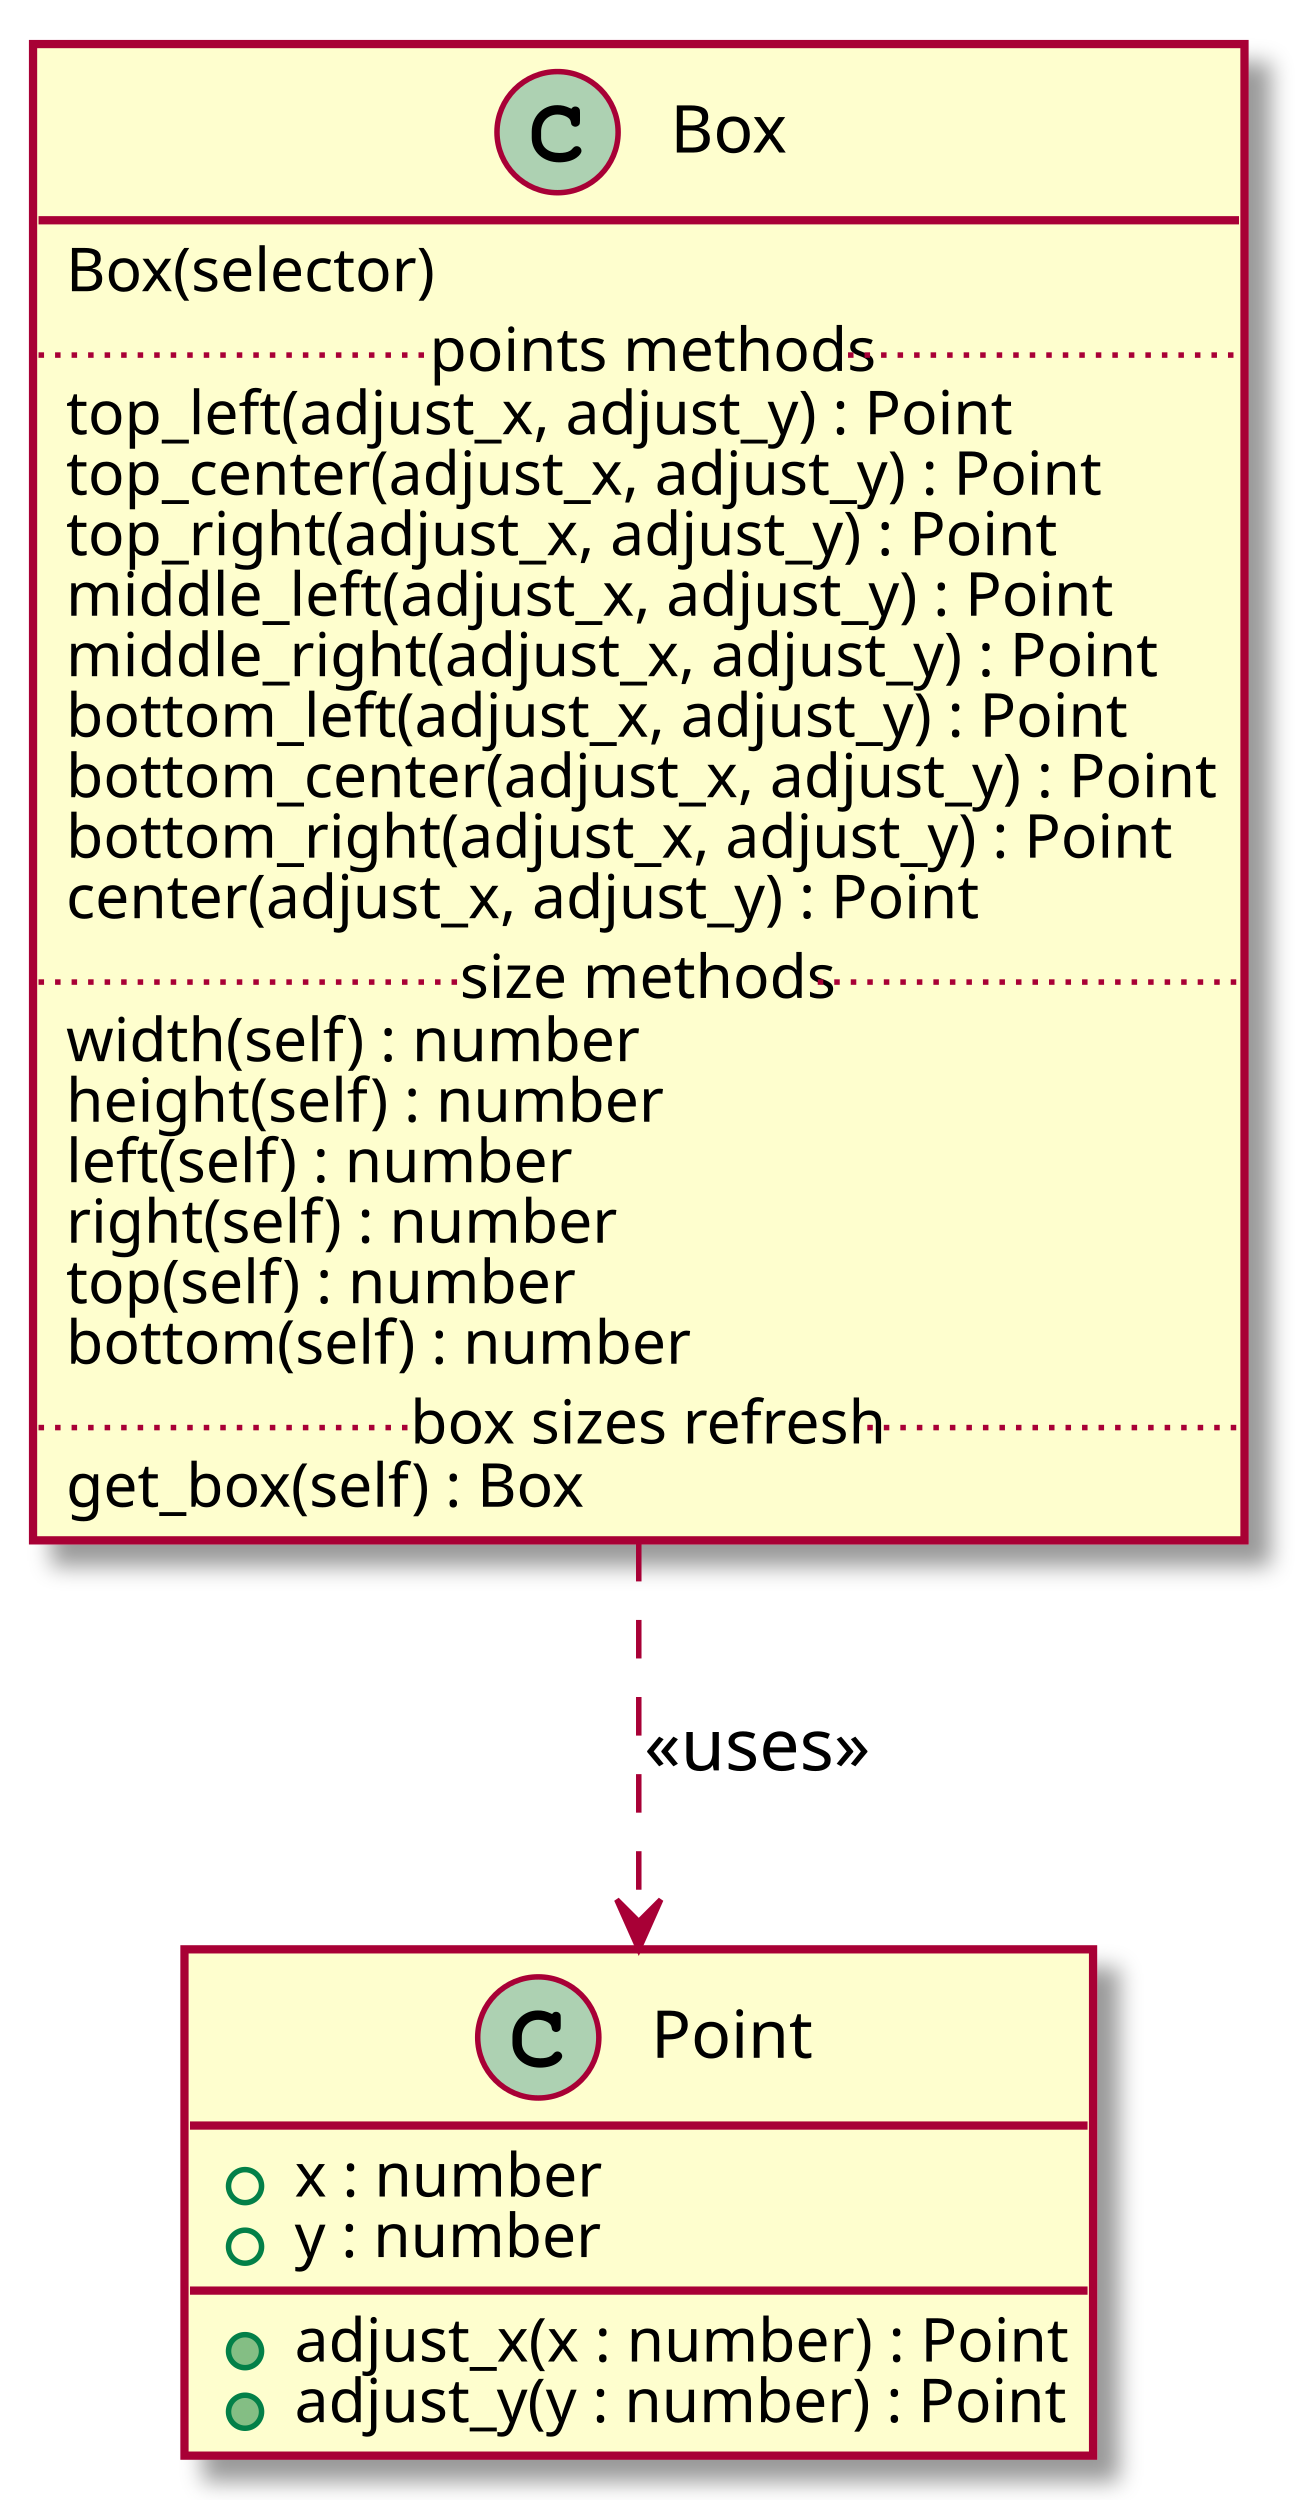
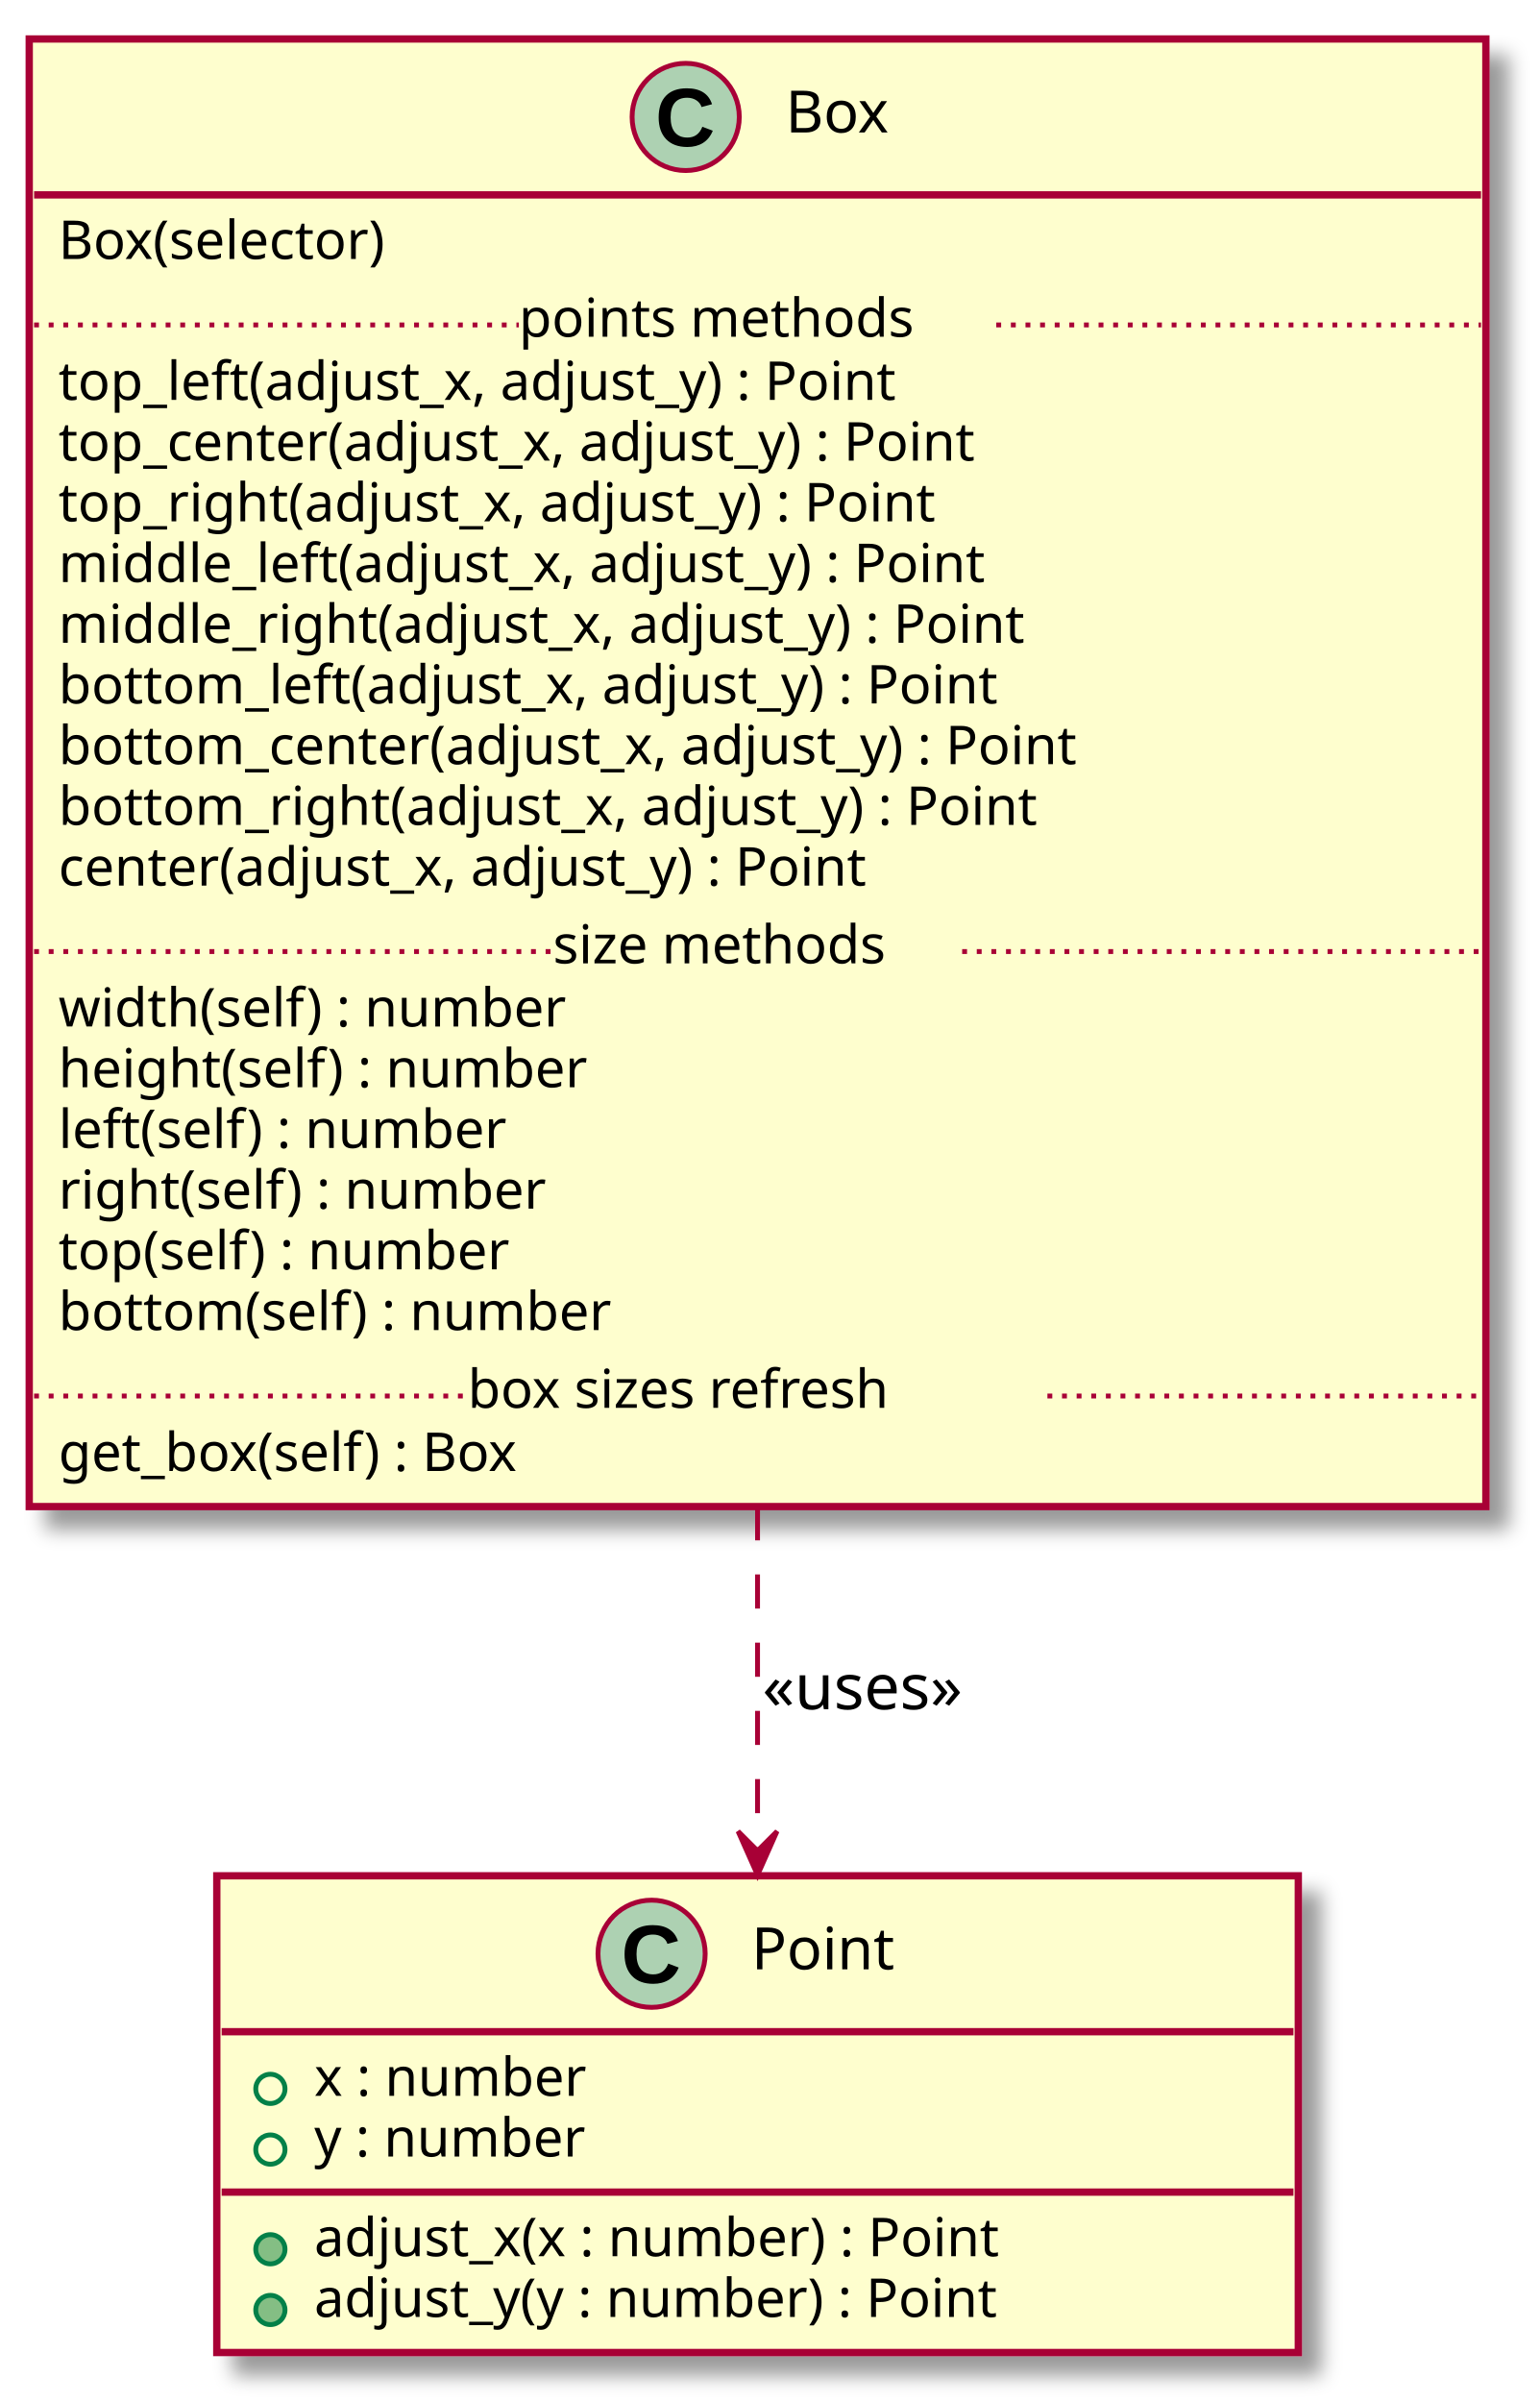
- <svg xmlns="http://www.w3.org/2000/svg" contentScriptType="application/ecmascript" contentStyleType="text/css" height="454px" preserveAspectRatio="none" style="width:235px;height:454px;" version="1.1" viewBox="0 0 235 454" width="235px" zoomAndPan="magnify">
+ <svg xmlns="http://www.w3.org/2000/svg" contentScriptType="application/ecmascript" contentStyleType="text/css" height="493px" preserveAspectRatio="none" style="width:316px;height:493px;" version="1.1" viewBox="0 0 316 493" width="316px" zoomAndPan="magnify">
  <defs>
-     <filter height="300%" id="fxakbt5" width="300%" x="-1" y="-1">
+     <filter height="300%" id="feybzbh7o14h9" width="300%" x="-1" y="-1">
      <feGaussianBlur result="blurOut" stdDeviation="2.0" />
      <feColorMatrix in="blurOut" result="blurOut2" type="matrix" values="0 0 0 0 0 0 0 0 0 0 0 0 0 0 0 0 0 0 .4 0" />
      <feOffset dx="4.0" dy="4.0" in="blurOut2" result="blurOut3" />
      <feBlend in="SourceGraphic" in2="blurOut3" mode="normal" />
    </filter>
  </defs>
  <g>
-     <rect fill="#FEFECE" filter="url(#fxakbt5)" height="271.727" style="stroke: #A80036; stroke-width: 1.5;" width="220" x="6" y="8" />
-     <ellipse cx="101.25" cy="24" fill="#ADD1B2" rx="11" ry="11" style="stroke: #A80036; stroke-width: 1.0;" />
-     <path d="M103.594,19.672 L103.766,19.75 C103.984,19.438 104.188,19.344 104.484,19.344 C104.781,19.344 105.062,19.484 105.219,19.75 C105.312,19.906 105.328,20.031 105.328,20.469 L105.328,21.891 C105.328,22.312 105.297,22.5 105.188,22.656 C105.016,22.875 104.75,23.016 104.484,23.016 C104.266,23.016 104.031,22.906 103.891,22.766 C103.75,22.641 103.719,22.516 103.656,22.109 C103.562,21.703 103.391,21.484 102.906,21.203 C102.438,20.953 101.828,20.797 101.25,20.797 C99.516,20.797 98.266,22.109 98.266,23.891 L98.266,24.984 C98.266,26.688 99.562,27.781 101.609,27.781 C102.375,27.781 103.062,27.656 103.484,27.391 C103.672,27.297 103.672,27.297 104.125,26.812 C104.312,26.625 104.516,26.547 104.734,26.547 C105.203,26.547 105.594,26.938 105.594,27.391 C105.594,27.781 105.266,28.234 104.688,28.641 C103.938,29.188 102.781,29.484 101.562,29.484 C98.672,29.484 96.562,27.594 96.562,25.016 L96.562,23.891 C96.562,21.172 98.562,19.094 101.188,19.094 C102.062,19.094 102.656,19.234 103.594,19.672 Z " />
-     <text fill="#000000" font-family="sans-serif" font-size="12" lengthAdjust="spacingAndGlyphs" textLength="21" x="121.75" y="27.7">Box</text>
-     <line style="stroke: #A80036; stroke-width: 1.5;" x1="7" x2="225" y1="40" y2="40" />
-     <text fill="#000000" font-family="sans-serif" font-size="11" lengthAdjust="spacingAndGlyphs" textLength="68" x="12" y="52.882">Box(selector)</text>
-     <text fill="#000000" font-family="sans-serif" font-size="11" lengthAdjust="spacingAndGlyphs" textLength="174" x="12" y="78.855">top_left(adjust_x, adjust_y) : Point</text>
-     <text fill="#000000" font-family="sans-serif" font-size="11" lengthAdjust="spacingAndGlyphs" textLength="189" x="12" y="89.841">top_center(adjust_x, adjust_y) : Point</text>
-     <text fill="#000000" font-family="sans-serif" font-size="11" lengthAdjust="spacingAndGlyphs" textLength="181" x="12" y="100.828">top_right(adjust_x, adjust_y) : Point</text>
-     <text fill="#000000" font-family="sans-serif" font-size="11" lengthAdjust="spacingAndGlyphs" textLength="193" x="12" y="111.814">middle_left(adjust_x, adjust_y) : Point</text>
-     <text fill="#000000" font-family="sans-serif" font-size="11" lengthAdjust="spacingAndGlyphs" textLength="200" x="12" y="122.8">middle_right(adjust_x, adjust_y) : Point</text>
-     <text fill="#000000" font-family="sans-serif" font-size="11" lengthAdjust="spacingAndGlyphs" textLength="193" x="12" y="133.787">bottom_left(adjust_x, adjust_y) : Point</text>
-     <text fill="#000000" font-family="sans-serif" font-size="11" lengthAdjust="spacingAndGlyphs" textLength="208" x="12" y="144.773">bottom_center(adjust_x, adjust_y) : Point</text>
-     <text fill="#000000" font-family="sans-serif" font-size="11" lengthAdjust="spacingAndGlyphs" textLength="200" x="12" y="155.759">bottom_right(adjust_x, adjust_y) : Point</text>
-     <text fill="#000000" font-family="sans-serif" font-size="11" lengthAdjust="spacingAndGlyphs" textLength="166" x="12" y="166.746">center(adjust_x, adjust_y) : Point</text>
-     <line style="stroke: #A80036; stroke-width: 1.0; stroke-dasharray: 1.0,2.0;" x1="7" x2="78" y1="64.48" y2="64.48" />
-     <text fill="#000000" font-family="sans-serif" font-size="11" lengthAdjust="spacingAndGlyphs" textLength="76" x="78" y="67.369">points methods</text>
-     <line style="stroke: #A80036; stroke-width: 1.0; stroke-dasharray: 1.0,2.0;" x1="154" x2="225" y1="64.48" y2="64.48" />
-     <text fill="#000000" font-family="sans-serif" font-size="11" lengthAdjust="spacingAndGlyphs" textLength="98" x="12" y="192.718">width(self) : number</text>
-     <text fill="#000000" font-family="sans-serif" font-size="11" lengthAdjust="spacingAndGlyphs" textLength="101" x="12" y="203.705">height(self) : number</text>
-     <text fill="#000000" font-family="sans-serif" font-size="11" lengthAdjust="spacingAndGlyphs" textLength="86" x="12" y="214.691">left(self) : number</text>
-     <text fill="#000000" font-family="sans-serif" font-size="11" lengthAdjust="spacingAndGlyphs" textLength="93" x="12" y="225.677">right(self) : number</text>
-     <text fill="#000000" font-family="sans-serif" font-size="11" lengthAdjust="spacingAndGlyphs" textLength="87" x="12" y="236.664">top(self) : number</text>
-     <text fill="#000000" font-family="sans-serif" font-size="11" lengthAdjust="spacingAndGlyphs" textLength="106" x="12" y="247.65">bottom(self) : number</text>
-     <line style="stroke: #A80036; stroke-width: 1.0; stroke-dasharray: 1.0,2.0;" x1="7" x2="83.5" y1="178.343" y2="178.343" />
-     <text fill="#000000" font-family="sans-serif" font-size="11" lengthAdjust="spacingAndGlyphs" textLength="65" x="83.5" y="181.232">size methods</text>
-     <line style="stroke: #A80036; stroke-width: 1.0; stroke-dasharray: 1.0,2.0;" x1="148.5" x2="225" y1="178.343" y2="178.343" />
-     <text fill="#000000" font-family="sans-serif" font-size="11" lengthAdjust="spacingAndGlyphs" textLength="96" x="12" y="273.623">get_box(self) : Box</text>
-     <line style="stroke: #A80036; stroke-width: 1.0; stroke-dasharray: 1.0,2.0;" x1="7" x2="74.5" y1="259.247" y2="259.247" />
-     <text fill="#000000" font-family="sans-serif" font-size="11" lengthAdjust="spacingAndGlyphs" textLength="83" x="74.5" y="262.136">box sizes refresh</text>
-     <line style="stroke: #A80036; stroke-width: 1.0; stroke-dasharray: 1.0,2.0;" x1="157.5" x2="225" y1="259.247" y2="259.247" />
-     <rect fill="#FEFECE" filter="url(#fxakbt5)" height="91.945" style="stroke: #A80036; stroke-width: 1.5;" width="165" x="33.5" y="354" />
-     <ellipse cx="97.75" cy="370" fill="#ADD1B2" rx="11" ry="11" style="stroke: #A80036; stroke-width: 1.0;" />
-     <path d="M100.094,365.672 L100.266,365.75 C100.484,365.438 100.688,365.344 100.984,365.344 C101.281,365.344 101.562,365.484 101.719,365.75 C101.812,365.906 101.828,366.031 101.828,366.469 L101.828,367.891 C101.828,368.312 101.797,368.5 101.688,368.656 C101.516,368.875 101.25,369.016 100.984,369.016 C100.766,369.016 100.531,368.906 100.391,368.766 C100.25,368.641 100.219,368.516 100.156,368.109 C100.062,367.703 99.891,367.484 99.406,367.203 C98.938,366.953 98.328,366.797 97.75,366.797 C96.016,366.797 94.766,368.109 94.766,369.891 L94.766,370.984 C94.766,372.688 96.062,373.781 98.109,373.781 C98.875,373.781 99.562,373.656 99.984,373.391 C100.172,373.297 100.172,373.297 100.625,372.812 C100.812,372.625 101.016,372.547 101.234,372.547 C101.703,372.547 102.094,372.938 102.094,373.391 C102.094,373.781 101.766,374.234 101.188,374.641 C100.438,375.188 99.281,375.484 98.062,375.484 C95.172,375.484 93.062,373.594 93.062,371.016 L93.062,369.891 C93.062,367.172 95.062,365.094 97.688,365.094 C98.562,365.094 99.156,365.234 100.094,365.672 Z " />
-     <text fill="#000000" font-family="sans-serif" font-size="12" lengthAdjust="spacingAndGlyphs" textLength="28" x="118.25" y="373.7">Point</text>
-     <line style="stroke: #A80036; stroke-width: 1.5;" x1="34.5" x2="197.5" y1="386" y2="386" />
-     <ellipse cx="44.5" cy="397" fill="none" rx="3" ry="3" style="stroke: #038048; stroke-width: 1.0;" />
-     <text fill="#000000" font-family="sans-serif" font-size="11" lengthAdjust="spacingAndGlyphs" textLength="52" x="53.5" y="398.889">x : number</text>
-     <ellipse cx="44.5" cy="408" fill="none" rx="3" ry="3" style="stroke: #038048; stroke-width: 1.0;" />
-     <text fill="#000000" font-family="sans-serif" font-size="11" lengthAdjust="spacingAndGlyphs" textLength="52" x="53.5" y="409.889">y : number</text>
-     <line style="stroke: #A80036; stroke-width: 1.5;" x1="34.5" x2="197.5" y1="415.973" y2="415.973" />
-     <ellipse cx="44.5" cy="426.973" fill="#84BE84" rx="3" ry="3" style="stroke: #038048; stroke-width: 1.0;" />
-     <text fill="#000000" font-family="sans-serif" font-size="11" lengthAdjust="spacingAndGlyphs" textLength="139" x="53.5" y="428.862">adjust_x(x : number) : Point</text>
-     <ellipse cx="44.5" cy="437.973" fill="#84BE84" rx="3" ry="3" style="stroke: #038048; stroke-width: 1.0;" />
-     <text fill="#000000" font-family="sans-serif" font-size="11" lengthAdjust="spacingAndGlyphs" textLength="139" x="53.5" y="439.862">adjust_y(y : number) : Point</text>
-     <path d="M116,280.181 C116,304.755 116,328.919 116,348.972 " fill="none" style="stroke: #A80036; stroke-width: 1.0; stroke-dasharray: 7.0,7.0;" />
-     <polygon fill="#A80036" points="116,353.98,120,344.98,116,348.98,112,344.98,116,353.98" style="stroke: #A80036; stroke-width: 1.0;" />
-     <text fill="#000000" font-family="sans-serif" font-size="13" lengthAdjust="spacingAndGlyphs" textLength="43" x="117" y="321.499">«uses»</text>
+     <rect fill="#FEFECE" filter="url(#feybzbh7o14h9)" height="301.219" id="Box" style="stroke: #A80036; stroke-width: 1.5;" width="299" x="6" y="8" />
+     <ellipse cx="140.75" cy="24" fill="#ADD1B2" rx="11" ry="11" style="stroke: #A80036; stroke-width: 1.0;" />
+     <path d="M141.094,28.234 Q143.312,28.234 144.172,26.016 L146.312,26.828 Q145.625,28.516 144.289,29.344 Q142.953,30.172 141.094,30.172 Q138.281,30.172 136.742,28.57 Q135.203,26.969 135.203,24.094 Q135.203,21.219 136.688,19.672 Q138.172,18.125 140.984,18.125 Q143.047,18.125 144.344,18.953 Q145.641,19.781 146.156,21.391 L144,21.969 Q143.734,21.094 142.93,20.578 Q142.125,20.062 141.047,20.062 Q139.375,20.062 138.516,21.086 Q137.656,22.109 137.656,24.094 Q137.656,26.109 138.547,27.172 Q139.438,28.234 141.094,28.234 Z " />
+     <text fill="#000000" font-family="sans-serif" font-size="12" lengthAdjust="spacingAndGlyphs" textLength="21" x="161.25" y="27.193">Box</text>
+     <line style="stroke: #A80036; stroke-width: 1.5;" x1="7" x2="304" y1="40" y2="40" />
+     <text fill="#000000" font-family="sans-serif" font-size="11" lengthAdjust="spacingAndGlyphs" textLength="91" x="12" y="53.158">Box(selector)</text>
+     <text fill="#000000" font-family="sans-serif" font-size="11" lengthAdjust="spacingAndGlyphs" textLength="252" x="12" y="82.08">top_left(adjust_x, adjust_y) : Point</text>
+     <text fill="#000000" font-family="sans-serif" font-size="11" lengthAdjust="spacingAndGlyphs" textLength="266" x="12" y="94.54">top_center(adjust_x, adjust_y) : Point</text>
+     <text fill="#000000" font-family="sans-serif" font-size="11" lengthAdjust="spacingAndGlyphs" textLength="259" x="12" y="107.001">top_right(adjust_x, adjust_y) : Point</text>
+     <text fill="#000000" font-family="sans-serif" font-size="11" lengthAdjust="spacingAndGlyphs" textLength="273" x="12" y="119.462">middle_left(adjust_x, adjust_y) : Point</text>
+     <text fill="#000000" font-family="sans-serif" font-size="11" lengthAdjust="spacingAndGlyphs" textLength="280" x="12" y="131.923">middle_right(adjust_x, adjust_y) : Point</text>
+     <text fill="#000000" font-family="sans-serif" font-size="11" lengthAdjust="spacingAndGlyphs" textLength="273" x="12" y="144.384">bottom_left(adjust_x, adjust_y) : Point</text>
+     <text fill="#000000" font-family="sans-serif" font-size="11" lengthAdjust="spacingAndGlyphs" textLength="287" x="12" y="156.845">bottom_center(adjust_x, adjust_y) : Point</text>
+     <text fill="#000000" font-family="sans-serif" font-size="11" lengthAdjust="spacingAndGlyphs" textLength="280" x="12" y="169.306">bottom_right(adjust_x, adjust_y) : Point</text>
+     <text fill="#000000" font-family="sans-serif" font-size="11" lengthAdjust="spacingAndGlyphs" textLength="238" x="12" y="181.767">center(adjust_x, adjust_y) : Point</text>
+     <line style="stroke: #A80036; stroke-width: 1.0; stroke-dasharray: 1.0,2.0;" x1="7" x2="106.5" y1="66.691" y2="66.691" />
+     <text fill="#000000" font-family="sans-serif" font-size="11" lengthAdjust="spacingAndGlyphs" textLength="98" x="106.5" y="69.119">points methods</text>
+     <line style="stroke: #A80036; stroke-width: 1.0; stroke-dasharray: 1.0,2.0;" x1="204.5" x2="304" y1="66.691" y2="66.691" />
+     <text fill="#000000" font-family="sans-serif" font-size="11" lengthAdjust="spacingAndGlyphs" textLength="140" x="12" y="210.689">width(self) : number</text>
+     <text fill="#000000" font-family="sans-serif" font-size="11" lengthAdjust="spacingAndGlyphs" textLength="147" x="12" y="223.15">height(self) : number</text>
+     <text fill="#000000" font-family="sans-serif" font-size="11" lengthAdjust="spacingAndGlyphs" textLength="133" x="12" y="235.611">left(self) : number</text>
+     <text fill="#000000" font-family="sans-serif" font-size="11" lengthAdjust="spacingAndGlyphs" textLength="140" x="12" y="248.072">right(self) : number</text>
+     <text fill="#000000" font-family="sans-serif" font-size="11" lengthAdjust="spacingAndGlyphs" textLength="126" x="12" y="260.533">top(self) : number</text>
+     <text fill="#000000" font-family="sans-serif" font-size="11" lengthAdjust="spacingAndGlyphs" textLength="147" x="12" y="272.994">bottom(self) : number</text>
+     <line style="stroke: #A80036; stroke-width: 1.0; stroke-dasharray: 1.0,2.0;" x1="7" x2="113.5" y1="195.301" y2="195.301" />
+     <text fill="#000000" font-family="sans-serif" font-size="11" lengthAdjust="spacingAndGlyphs" textLength="84" x="113.5" y="197.728">size methods</text>
+     <line style="stroke: #A80036; stroke-width: 1.0; stroke-dasharray: 1.0,2.0;" x1="197.5" x2="304" y1="195.301" y2="195.301" />
+     <text fill="#000000" font-family="sans-serif" font-size="11" lengthAdjust="spacingAndGlyphs" textLength="133" x="12" y="301.916">get_box(self) : Box</text>
+     <line style="stroke: #A80036; stroke-width: 1.0; stroke-dasharray: 1.0,2.0;" x1="7" x2="96" y1="286.527" y2="286.527" />
+     <text fill="#000000" font-family="sans-serif" font-size="11" lengthAdjust="spacingAndGlyphs" textLength="119" x="96" y="288.955">box sizes refresh</text>
+     <line style="stroke: #A80036; stroke-width: 1.0; stroke-dasharray: 1.0,2.0;" x1="215" x2="304" y1="286.527" y2="286.527" />
+     <rect fill="#FEFECE" filter="url(#feybzbh7o14h9)" height="97.844" id="Point" style="stroke: #A80036; stroke-width: 1.5;" width="222" x="44.5" y="385" />
+     <ellipse cx="133.75" cy="401" fill="#ADD1B2" rx="11" ry="11" style="stroke: #A80036; stroke-width: 1.0;" />
+     <path d="M134.094,405.234 Q136.312,405.234 137.172,403.016 L139.312,403.828 Q138.625,405.516 137.289,406.344 Q135.953,407.172 134.094,407.172 Q131.281,407.172 129.742,405.57 Q128.203,403.969 128.203,401.094 Q128.203,398.219 129.688,396.672 Q131.172,395.125 133.984,395.125 Q136.047,395.125 137.344,395.953 Q138.641,396.781 139.156,398.391 L137,398.969 Q136.734,398.094 135.93,397.578 Q135.125,397.062 134.047,397.062 Q132.375,397.062 131.516,398.086 Q130.656,399.109 130.656,401.094 Q130.656,403.109 131.547,404.172 Q132.438,405.234 134.094,405.234 Z " />
+     <text fill="#000000" font-family="sans-serif" font-size="12" lengthAdjust="spacingAndGlyphs" textLength="35" x="154.25" y="404.193">Point</text>
+     <line style="stroke: #A80036; stroke-width: 1.5;" x1="45.5" x2="265.5" y1="417" y2="417" />
+     <ellipse cx="55.5" cy="428.731" fill="none" rx="3" ry="3" style="stroke: #038048; stroke-width: 1.0;" />
+     <text fill="#000000" font-family="sans-serif" font-size="11" lengthAdjust="spacingAndGlyphs" textLength="70" x="64.5" y="430.158">x : number</text>
+     <ellipse cx="55.5" cy="441.191" fill="none" rx="3" ry="3" style="stroke: #038048; stroke-width: 1.0;" />
+     <text fill="#000000" font-family="sans-serif" font-size="11" lengthAdjust="spacingAndGlyphs" textLength="70" x="64.5" y="442.619">y : number</text>
+     <line style="stroke: #A80036; stroke-width: 1.5;" x1="45.5" x2="265.5" y1="449.922" y2="449.922" />
+     <ellipse cx="55.5" cy="461.652" fill="#84BE84" rx="3" ry="3" style="stroke: #038048; stroke-width: 1.0;" />
+     <text fill="#000000" font-family="sans-serif" font-size="11" lengthAdjust="spacingAndGlyphs" textLength="196" x="64.5" y="463.08">adjust_x(x : number) : Point</text>
+     <ellipse cx="55.5" cy="474.113" fill="#84BE84" rx="3" ry="3" style="stroke: #038048; stroke-width: 1.0;" />
+     <text fill="#000000" font-family="sans-serif" font-size="11" lengthAdjust="spacingAndGlyphs" textLength="196" x="64.5" y="475.541">adjust_y(y : number) : Point</text>
+     <path d="M155.5,309.147 C155.5,334.393 155.5,359.056 155.5,379.704 " fill="none" id="Box-Point" style="stroke: #A80036; stroke-width: 1.0; stroke-dasharray: 7.0,7.0;" />
+     <polygon fill="#A80036" points="155.5,384.865,159.5,375.865,155.5,379.865,151.5,375.865,155.5,384.865" style="stroke: #A80036; stroke-width: 1.0;" />
+     <text fill="#000000" font-family="sans-serif" font-size="13" lengthAdjust="spacingAndGlyphs" textLength="48" x="156.5" y="350.823">«uses»</text>
  </g>
</svg>
